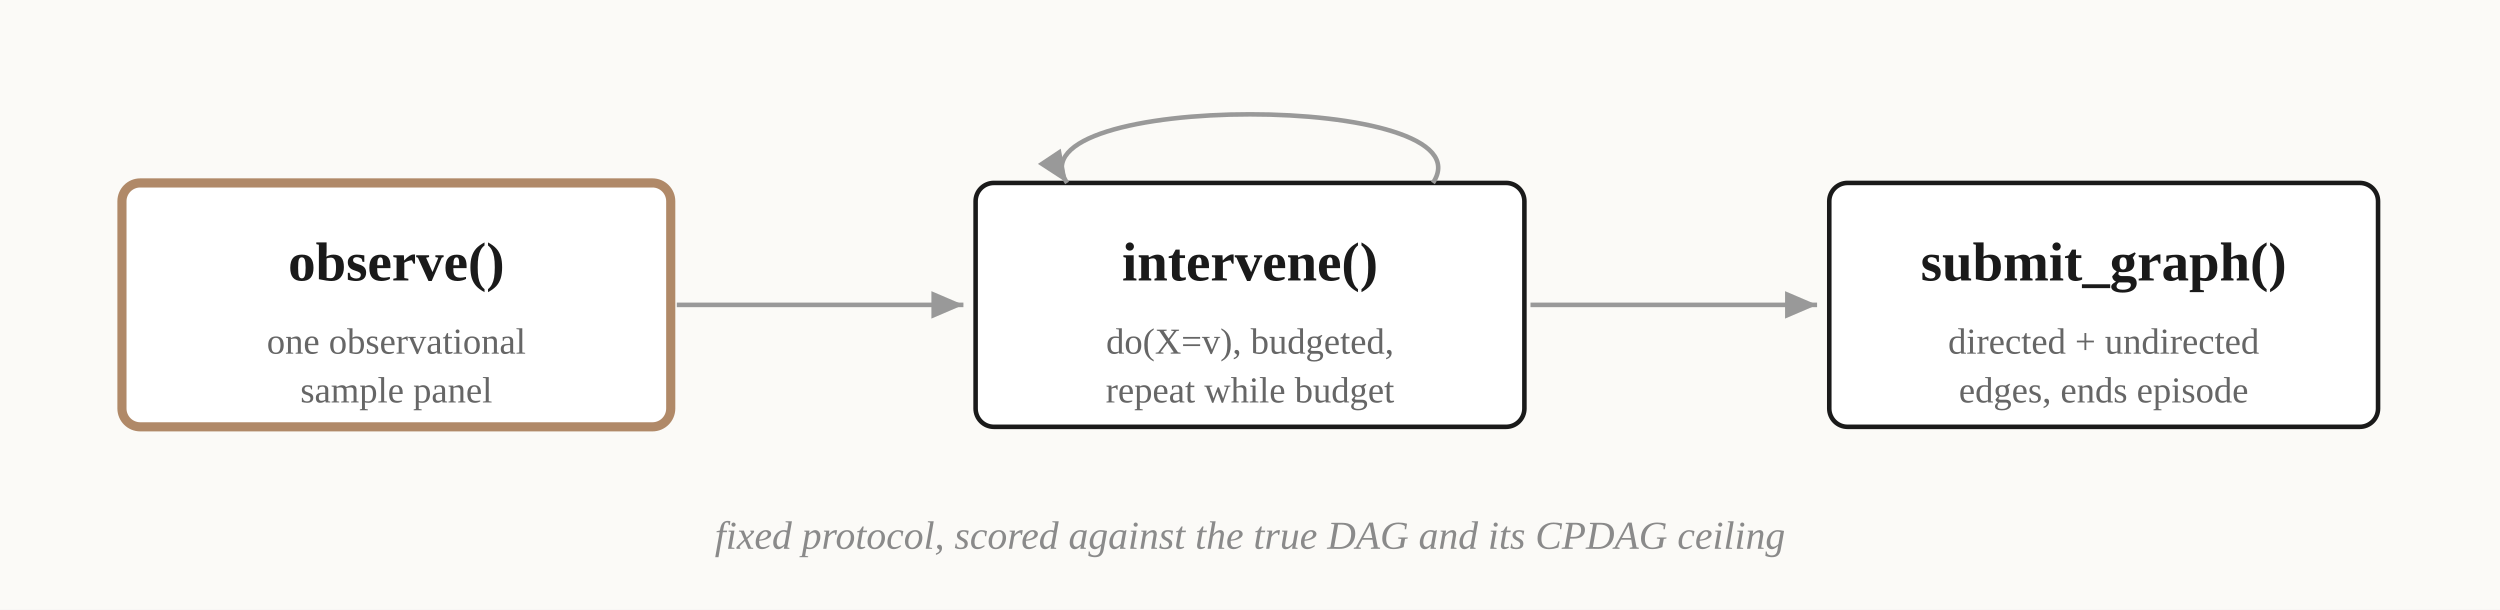
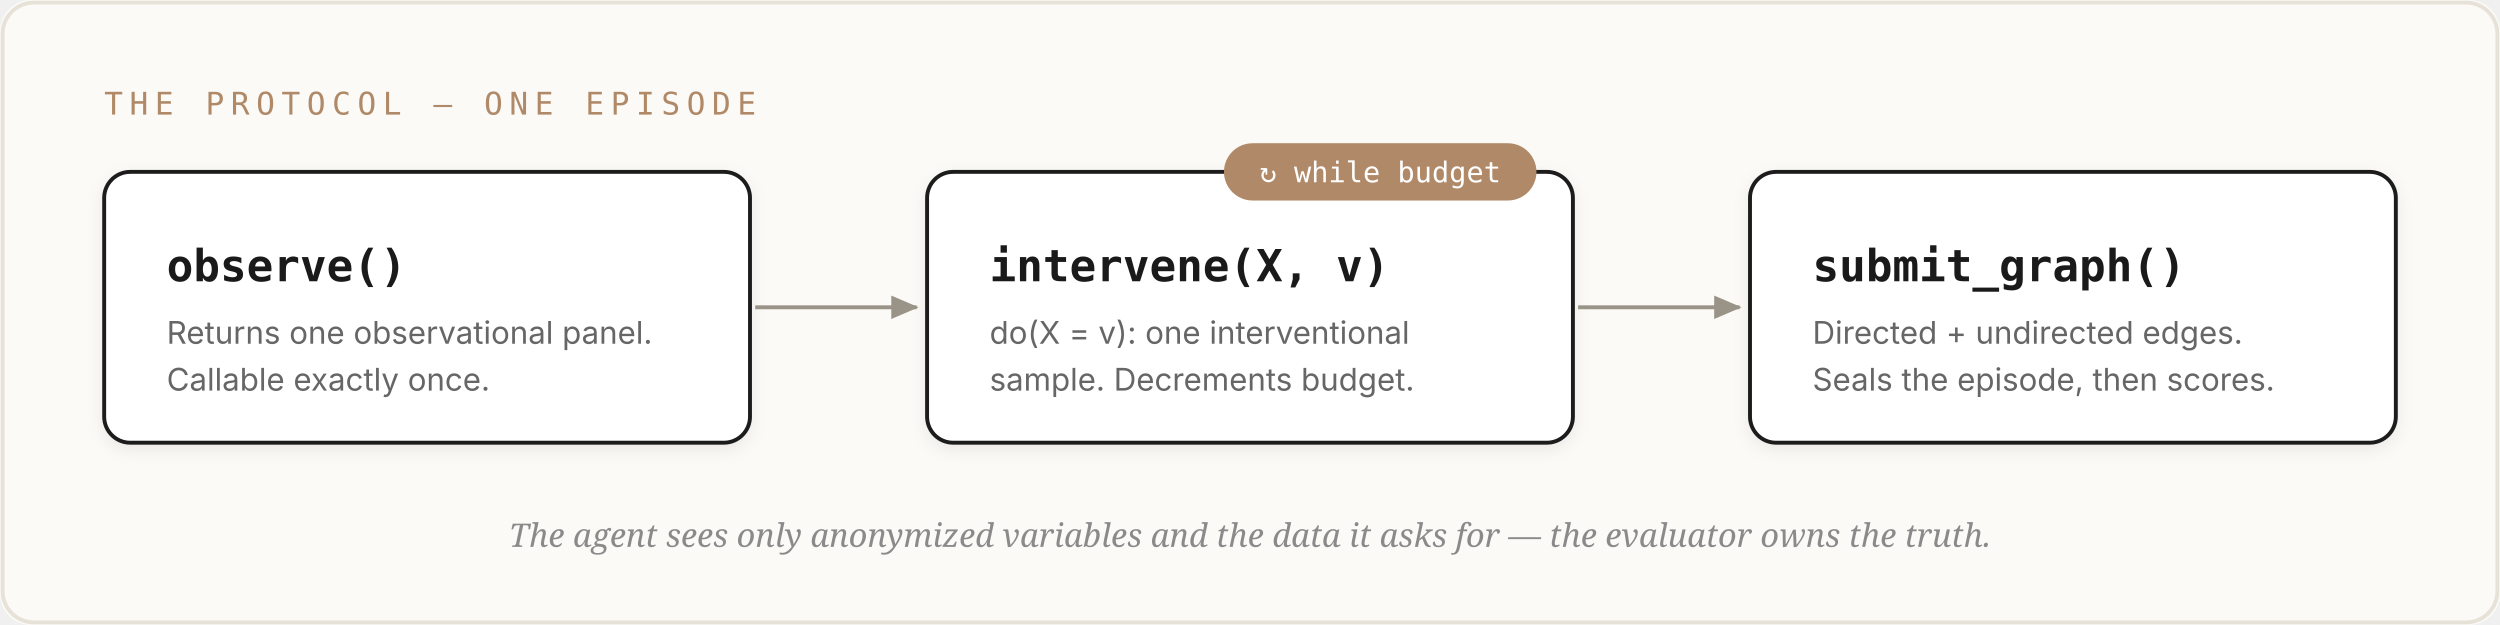
- <svg xmlns="http://www.w3.org/2000/svg" width="820" height="200" viewBox="0 0 820 200" font-family="Georgia, 'Times New Roman', serif" role="img" aria-label="ACDB protocol loop: observe, intervene, submit">
-   <rect width="820" height="200" fill="#fbfaf7" />
+ <svg xmlns="http://www.w3.org/2000/svg" width="960" height="240" viewBox="0 0 960 240" font-family="ui-monospace, 'SF Mono', Menlo, monospace" role="img" aria-label="ACDB protocol: observe, intervene, submit">
  <defs>
-     <marker id="flow" markerWidth="9" markerHeight="9" refX="7" refY="3" orient="auto">
-       <path d="M0,0 L7,3 L0,6 Z" fill="#999" />
+     <marker id="flow" markerWidth="9" markerHeight="9" refX="6.5" refY="3" orient="auto">
+       <path d="M0,0 L7,3 L0,6 Z" fill="#9a9387" />
    </marker>
+     <filter id="soft" x="-20%" y="-20%" width="140%" height="160%">
+       <feDropShadow dx="0" dy="2" stdDeviation="3" flood-color="#1a1a1a" flood-opacity="0.07" />
+     </filter>
  </defs>
-   <g>
-     <rect x="40" y="60" width="180" height="80" rx="6" fill="#fff" stroke="#1a1a1a" stroke-width="1.5" />
-     <text x="130" y="92" font-size="18" font-weight="700" fill="#1a1a1a" text-anchor="middle">observe()</text>
-     <text x="130" y="116" font-size="12" fill="#666" text-anchor="middle">one observational</text>
-     <text x="130" y="132" font-size="12" fill="#666" text-anchor="middle">sample panel</text>
+   <rect width="960" height="240" rx="12" fill="#fbfaf7" />
+   <rect x="1" y="1" width="958" height="238" rx="12" fill="none" stroke="#e7e2d8" stroke-width="1.5" />
+   <text x="40" y="44" font-size="12" letter-spacing="2.5" fill="#b08968">THE PROTOCOL — ONE EPISODE</text>
+   <g filter="url(#soft)">
+     <rect x="40" y="66" width="248" height="104" rx="10" fill="#fff" stroke="#1a1a1a" stroke-width="1.5" />
  </g>
-   <g>
-     <rect x="320" y="60" width="180" height="80" rx="6" fill="#fff" stroke="#1a1a1a" stroke-width="1.5" />
-     <text x="410" y="92" font-size="18" font-weight="700" fill="#1a1a1a" text-anchor="middle">intervene()</text>
-     <text x="410" y="116" font-size="12" fill="#666" text-anchor="middle">do(X=v), budgeted,</text>
-     <text x="410" y="132" font-size="12" fill="#666" text-anchor="middle">repeat while budget</text>
-     <path d="M470,60 C490,30 330,30 350,60" fill="none" stroke="#999" stroke-width="1.5" marker-end="url(#flow)" />
+   <text x="64" y="108" font-size="17" font-weight="700" fill="#1a1a1a">observe()</text>
+   <text x="64" y="132" font-size="12" fill="#666" font-family="-apple-system, 'Segoe UI', sans-serif">Returns one observational panel.</text>
+   <text x="64" y="150" font-size="12" fill="#666" font-family="-apple-system, 'Segoe UI', sans-serif">Callable exactly once.</text>
+   <g filter="url(#soft)">
+     <rect x="356" y="66" width="248" height="104" rx="10" fill="#fff" stroke="#1a1a1a" stroke-width="1.5" />
  </g>
-   <g>
-     <rect x="600" y="60" width="180" height="80" rx="6" fill="#fff" stroke="#1a1a1a" stroke-width="1.5" />
-     <text x="690" y="92" font-size="18" font-weight="700" fill="#1a1a1a" text-anchor="middle">submit_graph()</text>
-     <text x="690" y="116" font-size="12" fill="#666" text-anchor="middle">directed + undirected</text>
-     <text x="690" y="132" font-size="12" fill="#666" text-anchor="middle">edges, ends episode</text>
+   <rect x="470" y="55" width="120" height="22" rx="11" fill="#b08968" />
+   <text x="530" y="70" font-size="11" fill="#fff" text-anchor="middle">↻ while budget</text>
+   <text x="380" y="108" font-size="17" font-weight="700" fill="#1a1a1a">intervene(X, v)</text>
+   <text x="380" y="132" font-size="12" fill="#666" font-family="-apple-system, 'Segoe UI', sans-serif">do(X = v): one interventional</text>
+   <text x="380" y="150" font-size="12" fill="#666" font-family="-apple-system, 'Segoe UI', sans-serif">sample. Decrements budget.</text>
+   <g filter="url(#soft)">
+     <rect x="672" y="66" width="248" height="104" rx="10" fill="#fff" stroke="#1a1a1a" stroke-width="1.5" />
  </g>
-   <line x1="222" y1="100" x2="316" y2="100" stroke="#999" stroke-width="1.5" marker-end="url(#flow)" />
-   <line x1="502" y1="100" x2="596" y2="100" stroke="#999" stroke-width="1.5" marker-end="url(#flow)" />
-   <rect x="40" y="60" width="180" height="80" rx="6" fill="none" stroke="#b08968" stroke-width="3">
-     <animate attributeName="x" values="40;320;600;600" keyTimes="0;0.4;0.8;1" dur="4s" repeatCount="indefinite" />
-     <animate attributeName="width" values="180;180;180;180" dur="4s" repeatCount="indefinite" />
-     <animate attributeName="opacity" values="1;1;1;0.15;1" keyTimes="0;0.75;0.85;0.92;1" dur="4s" repeatCount="indefinite" />
-   </rect>
-   <text x="410" y="180" font-size="13" fill="#8a8a8a" text-anchor="middle" font-style="italic">
-     fixed protocol, scored against the true DAG and its CPDAG ceiling
-   </text>
+   <text x="696" y="108" font-size="17" font-weight="700" fill="#1a1a1a">submit_graph()</text>
+   <text x="696" y="132" font-size="12" fill="#666" font-family="-apple-system, 'Segoe UI', sans-serif">Directed + undirected edges.</text>
+   <text x="696" y="150" font-size="12" fill="#666" font-family="-apple-system, 'Segoe UI', sans-serif">Seals the episode, then scores.</text>
+   <line x1="290" y1="118" x2="352" y2="118" stroke="#9a9387" stroke-width="1.5" marker-end="url(#flow)" />
+   <line x1="606" y1="118" x2="668" y2="118" stroke="#9a9387" stroke-width="1.5" marker-end="url(#flow)" />
+   <text x="480" y="210" font-size="12.5" fill="#8a8a8a" text-anchor="middle" font-style="italic" font-family="Georgia, serif">The agent sees only anonymized variables and the data it asks for — the evaluator owns the truth.</text>
</svg>
